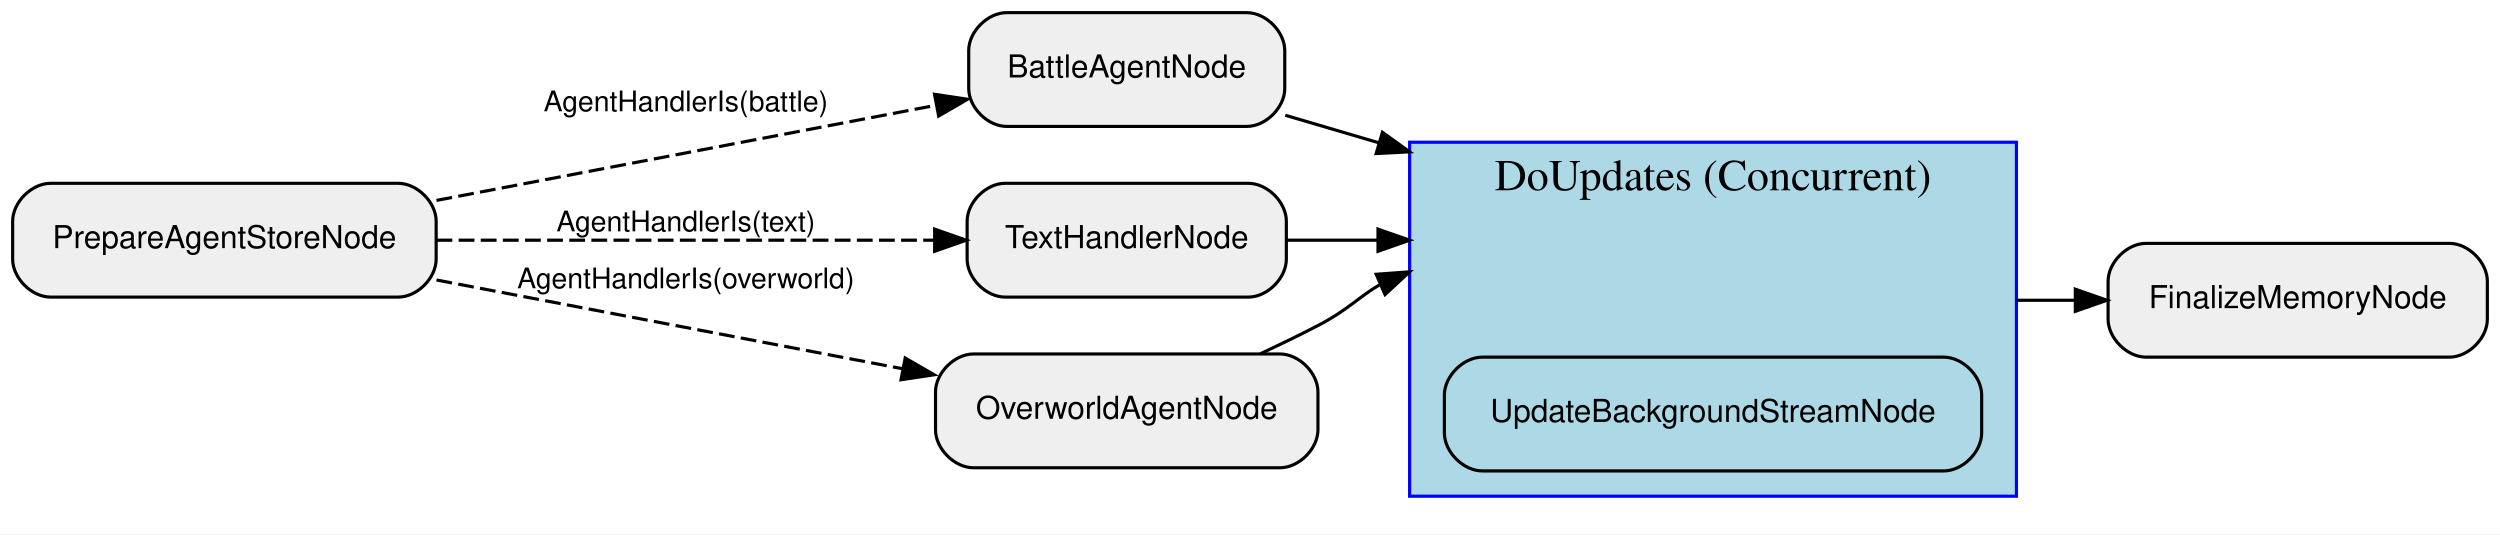
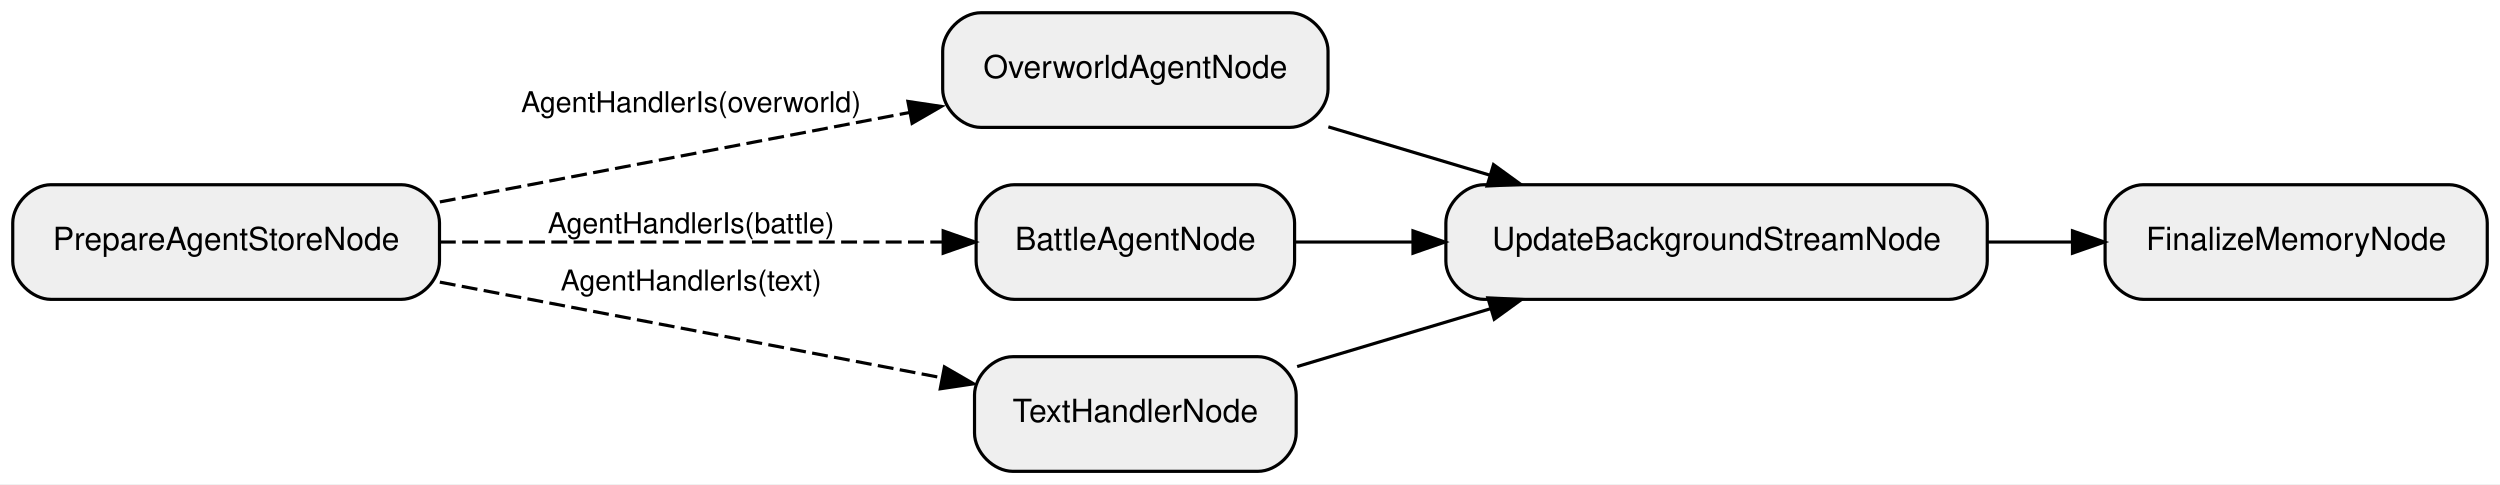
- <svg xmlns="http://www.w3.org/2000/svg" width="791pt" height="169pt" viewBox="0.00 0.00 791.00 169.00">
-   <g id="graph0" class="graph" transform="scale(1 1) rotate(0) translate(4 165)">
-     <polygon fill="white" stroke="transparent" points="-4,4 -4,-165 787,-165 787,4 -4,4" />
-     <g id="clust1" class="cluster">
-       <polygon fill="lightblue" stroke="blue" points="442,-8 442,-120 634,-120 634,-8 442,-8" />
-       <text text-anchor="middle" x="538" y="-104.8" font-family="Times,serif" font-size="14.00">DoUpdates (Concurrent)</text>
+ <svg xmlns="http://www.w3.org/2000/svg" width="785pt" height="152pt" viewBox="0.00 0.00 785.00 152.00">
+   <g id="graph0" class="graph" transform="scale(1 1) rotate(0) translate(4 148)">
+     <polygon fill="white" stroke="transparent" points="-4,4 -4,-148 781,-148 781,4 -4,4" />
+     <g id="node1" class="node">
+       <path fill="#efefef" stroke="black" d="M608,-90C608,-90 462,-90 462,-90 456,-90 450,-84 450,-78 450,-78 450,-66 450,-66 450,-60 456,-54 462,-54 462,-54 608,-54 608,-54 614,-54 620,-60 620,-66 620,-66 620,-78 620,-78 620,-84 614,-90 608,-90" />
+       <text text-anchor="middle" x="535" y="-69.5" font-family="Helvetica,sans-Serif" font-size="10.00">UpdateBackgroundStreamNode</text>
+     </g>
+     <g id="node2" class="node">
+       <path fill="#efefef" stroke="black" d="M765,-90C765,-90 669,-90 669,-90 663,-90 657,-84 657,-78 657,-78 657,-66 657,-66 657,-60 663,-54 669,-54 669,-54 765,-54 765,-54 771,-54 777,-60 777,-66 777,-66 777,-78 777,-78 777,-84 771,-90 765,-90" />
+       <text text-anchor="middle" x="717" y="-69.5" font-family="Helvetica,sans-Serif" font-size="10.00">FinalizeMemoryNode</text>
+     </g>
+     <g id="edge7" class="edge">
+       <path fill="none" stroke="black" d="M620.2,-72C629.08,-72 638.03,-72 646.72,-72" />
+       <polygon fill="black" stroke="black" points="646.76,-75.5 656.76,-72 646.76,-68.5 646.76,-75.5" />
+     </g>
+     <g id="node3" class="node">
+       <path fill="#efefef" stroke="black" d="M401,-144C401,-144 304,-144 304,-144 298,-144 292,-138 292,-132 292,-132 292,-120 292,-120 292,-114 298,-108 304,-108 304,-108 401,-108 401,-108 407,-108 413,-114 413,-120 413,-120 413,-132 413,-132 413,-138 407,-144 401,-144" />
+       <text text-anchor="middle" x="352.5" y="-123.5" font-family="Helvetica,sans-Serif" font-size="10.00">OverworldAgentNode</text>
+     </g>
+     <g id="edge6" class="edge">
+       <path fill="none" stroke="black" d="M413.1,-108.17C429.33,-103.32 447.05,-98.01 463.8,-93" />
+       <polygon fill="black" stroke="black" points="464.96,-96.31 473.53,-90.09 462.95,-89.6 464.96,-96.31" />
    </g>
    <g id="node4" class="node">
-       <path fill="#efefef" stroke="black" d="M771,-88C771,-88 675,-88 675,-88 669,-88 663,-82 663,-76 663,-76 663,-64 663,-64 663,-58 669,-52 675,-52 675,-52 771,-52 771,-52 777,-52 783,-58 783,-64 783,-64 783,-76 783,-76 783,-82 777,-88 771,-88" />
-       <text text-anchor="middle" x="723" y="-67.5" font-family="Helvetica,sans-Serif" font-size="10.00">FinalizeMemoryNode</text>
+       <path fill="#efefef" stroke="black" d="M122,-90C122,-90 12,-90 12,-90 6,-90 0,-84 0,-78 0,-78 0,-66 0,-66 0,-60 6,-54 12,-54 12,-54 122,-54 122,-54 128,-54 134,-60 134,-66 134,-66 134,-78 134,-78 134,-84 128,-90 122,-90" />
+       <text text-anchor="middle" x="67" y="-69.5" font-family="Helvetica,sans-Serif" font-size="10.00">PrepareAgentStoreNode</text>
    </g>
-     <g id="edge7" class="edge">
-       <path fill="none" stroke="black" d="M634,-70C640.19,-70 646.35,-70 652.38,-70" />
-       <polygon fill="black" stroke="black" points="652.63,-73.5 662.63,-70 652.63,-66.5 652.63,-73.5" />
-     </g>
-     <g id="node3" class="node">
-       <path fill="lightblue" stroke="black" d="M611,-52C611,-52 465,-52 465,-52 459,-52 453,-46 453,-40 453,-40 453,-28 453,-28 453,-22 459,-16 465,-16 465,-16 611,-16 611,-16 617,-16 623,-22 623,-28 623,-28 623,-40 623,-40 623,-46 617,-52 611,-52" />
-       <text text-anchor="middle" x="538" y="-31.5" font-family="Helvetica,sans-Serif" font-size="10.00">UpdateBackgroundStreamNode</text>
+     <g id="edge1" class="edge">
+       <path fill="none" stroke="black" stroke-dasharray="5,2" d="M134.11,-84.59C178.38,-93.02 236.56,-104.11 281.59,-112.68" />
+       <polygon fill="black" stroke="black" points="281.09,-116.15 291.57,-114.58 282.4,-109.28 281.09,-116.15" />
+       <text text-anchor="middle" x="213" y="-112.8" font-family="Helvetica,sans-Serif" font-size="9.00">AgentHandlerIs(overworld)</text>
    </g>
    <g id="node5" class="node">
-       <path fill="#efefef" stroke="black" d="M390.5,-161C390.5,-161 314.5,-161 314.5,-161 308.5,-161 302.5,-155 302.5,-149 302.5,-149 302.5,-137 302.5,-137 302.5,-131 308.5,-125 314.5,-125 314.5,-125 390.5,-125 390.5,-125 396.5,-125 402.5,-131 402.5,-137 402.5,-137 402.5,-149 402.5,-149 402.5,-155 396.5,-161 390.5,-161" />
-       <text text-anchor="middle" x="352.5" y="-140.5" font-family="Helvetica,sans-Serif" font-size="10.00">BattleAgentNode</text>
+       <path fill="#efefef" stroke="black" d="M390.5,-90C390.5,-90 314.5,-90 314.5,-90 308.5,-90 302.5,-84 302.5,-78 302.5,-78 302.5,-66 302.5,-66 302.5,-60 308.5,-54 314.5,-54 314.5,-54 390.5,-54 390.5,-54 396.5,-54 402.5,-60 402.5,-66 402.5,-66 402.5,-78 402.5,-78 402.5,-84 396.5,-90 390.5,-90" />
+       <text text-anchor="middle" x="352.5" y="-69.5" font-family="Helvetica,sans-Serif" font-size="10.00">BattleAgentNode</text>
+     </g>
+     <g id="edge2" class="edge">
+       <path fill="none" stroke="black" stroke-dasharray="5,2" d="M134.11,-72C181.87,-72 245.84,-72 292.01,-72" />
+       <polygon fill="black" stroke="black" points="292.16,-75.5 302.16,-72 292.16,-68.5 292.16,-75.5" />
+       <text text-anchor="middle" x="213" y="-74.8" font-family="Helvetica,sans-Serif" font-size="9.00">AgentHandlerIs(battle)</text>
+     </g>
+     <g id="node6" class="node">
+       <path fill="#efefef" stroke="black" d="M391,-36C391,-36 314,-36 314,-36 308,-36 302,-30 302,-24 302,-24 302,-12 302,-12 302,-6 308,0 314,0 314,0 391,0 391,0 397,0 403,-6 403,-12 403,-12 403,-24 403,-24 403,-30 397,-36 391,-36" />
+       <text text-anchor="middle" x="352.5" y="-15.5" font-family="Helvetica,sans-Serif" font-size="10.00">TextHandlerNode</text>
+     </g>
+     <g id="edge3" class="edge">
+       <path fill="none" stroke="black" stroke-dasharray="5,2" d="M134.11,-59.41C181.82,-50.32 245.7,-38.15 291.86,-29.36" />
+       <polygon fill="black" stroke="black" points="292.55,-32.79 301.72,-27.48 291.24,-25.92 292.55,-32.79" />
+       <text text-anchor="middle" x="213" y="-56.8" font-family="Helvetica,sans-Serif" font-size="9.00">AgentHandlerIs(text)</text>
    </g>
    <g id="edge5" class="edge">
-       <path fill="none" stroke="black" d="M402.67,-128.53C411.93,-125.8 421.93,-122.86 432.15,-119.85" />
-       <polygon fill="black" stroke="black" points="433.4,-123.14 442,-116.96 431.42,-116.42 433.4,-123.14" />
-     </g>
-     <g id="node6" class="node">
-       <path fill="#efefef" stroke="black" d="M391,-107C391,-107 314,-107 314,-107 308,-107 302,-101 302,-95 302,-95 302,-83 302,-83 302,-77 308,-71 314,-71 314,-71 391,-71 391,-71 397,-71 403,-77 403,-83 403,-83 403,-95 403,-95 403,-101 397,-107 391,-107" />
-       <text text-anchor="middle" x="352.5" y="-86.5" font-family="Helvetica,sans-Serif" font-size="10.00">TextHandlerNode</text>
+       <path fill="none" stroke="black" d="M402.82,-72C414.27,-72 426.83,-72 439.51,-72" />
+       <polygon fill="black" stroke="black" points="439.68,-75.5 449.68,-72 439.68,-68.5 439.68,-75.5" />
    </g>
    <g id="edge4" class="edge">
-       <path fill="none" stroke="black" d="M403.16,-89C412.22,-89 421.99,-89 431.97,-89" />
-       <polygon fill="black" stroke="black" points="432,-92.5 442,-89 432,-85.5 432,-92.5" />
-     </g>
-     <g id="node7" class="node">
-       <path fill="#efefef" stroke="black" d="M401,-53C401,-53 304,-53 304,-53 298,-53 292,-47 292,-41 292,-41 292,-29 292,-29 292,-23 298,-17 304,-17 304,-17 401,-17 401,-17 407,-17 413,-23 413,-29 413,-29 413,-41 413,-41 413,-47 407,-53 401,-53" />
-       <text text-anchor="middle" x="352.5" y="-32.5" font-family="Helvetica,sans-Serif" font-size="10.00">OverworldAgentNode</text>
-     </g>
-     <g id="edge6" class="edge">
-       <path fill="none" stroke="black" d="M394.74,-53.04C400.91,-55.93 407.16,-58.97 413,-62 422.53,-66.94 426.01,-71.15 432.48,-74.86" />
-       <polygon fill="black" stroke="black" points="431.43,-78.22 442,-79 434.23,-71.8 431.43,-78.22" />
-     </g>
-     <g id="node8" class="node">
-       <path fill="#efefef" stroke="black" d="M122,-107C122,-107 12,-107 12,-107 6,-107 0,-101 0,-95 0,-95 0,-83 0,-83 0,-77 6,-71 12,-71 12,-71 122,-71 122,-71 128,-71 134,-77 134,-83 134,-83 134,-95 134,-95 134,-101 128,-107 122,-107" />
-       <text text-anchor="middle" x="67" y="-86.5" font-family="Helvetica,sans-Serif" font-size="10.00">PrepareAgentStoreNode</text>
-     </g>
-     <g id="edge2" class="edge">
-       <path fill="none" stroke="black" stroke-dasharray="5,2" d="M134.11,-101.59C181.97,-110.71 246.11,-122.93 292.3,-131.72" />
-       <polygon fill="black" stroke="black" points="291.68,-135.17 302.16,-133.6 292.99,-128.29 291.68,-135.17" />
-       <text text-anchor="middle" x="213" y="-129.8" font-family="Helvetica,sans-Serif" font-size="9.00">AgentHandlerIs(battle)</text>
-     </g>
-     <g id="edge3" class="edge">
-       <path fill="none" stroke="black" stroke-dasharray="5,2" d="M134.11,-89C181.72,-89 245.43,-89 291.57,-89" />
-       <polygon fill="black" stroke="black" points="291.72,-92.5 301.72,-89 291.72,-85.5 291.72,-92.5" />
-       <text text-anchor="middle" x="213" y="-91.8" font-family="Helvetica,sans-Serif" font-size="9.00">AgentHandlerIs(text)</text>
-     </g>
-     <g id="edge1" class="edge">
-       <path fill="none" stroke="black" stroke-dasharray="5,2" d="M134.11,-76.41C178.38,-67.98 236.56,-56.89 281.59,-48.32" />
-       <polygon fill="black" stroke="black" points="282.4,-51.72 291.57,-46.42 281.09,-44.85 282.4,-51.72" />
-       <text text-anchor="middle" x="213" y="-73.8" font-family="Helvetica,sans-Serif" font-size="9.00">AgentHandlerIs(overworld)</text>
+       <path fill="none" stroke="black" d="M403.3,-32.9C422.04,-38.51 443.72,-44.99 463.96,-51.05" />
+       <polygon fill="black" stroke="black" points="463.19,-54.47 473.77,-53.98 465.19,-47.76 463.19,-54.47" />
    </g>
  </g>
</svg>
